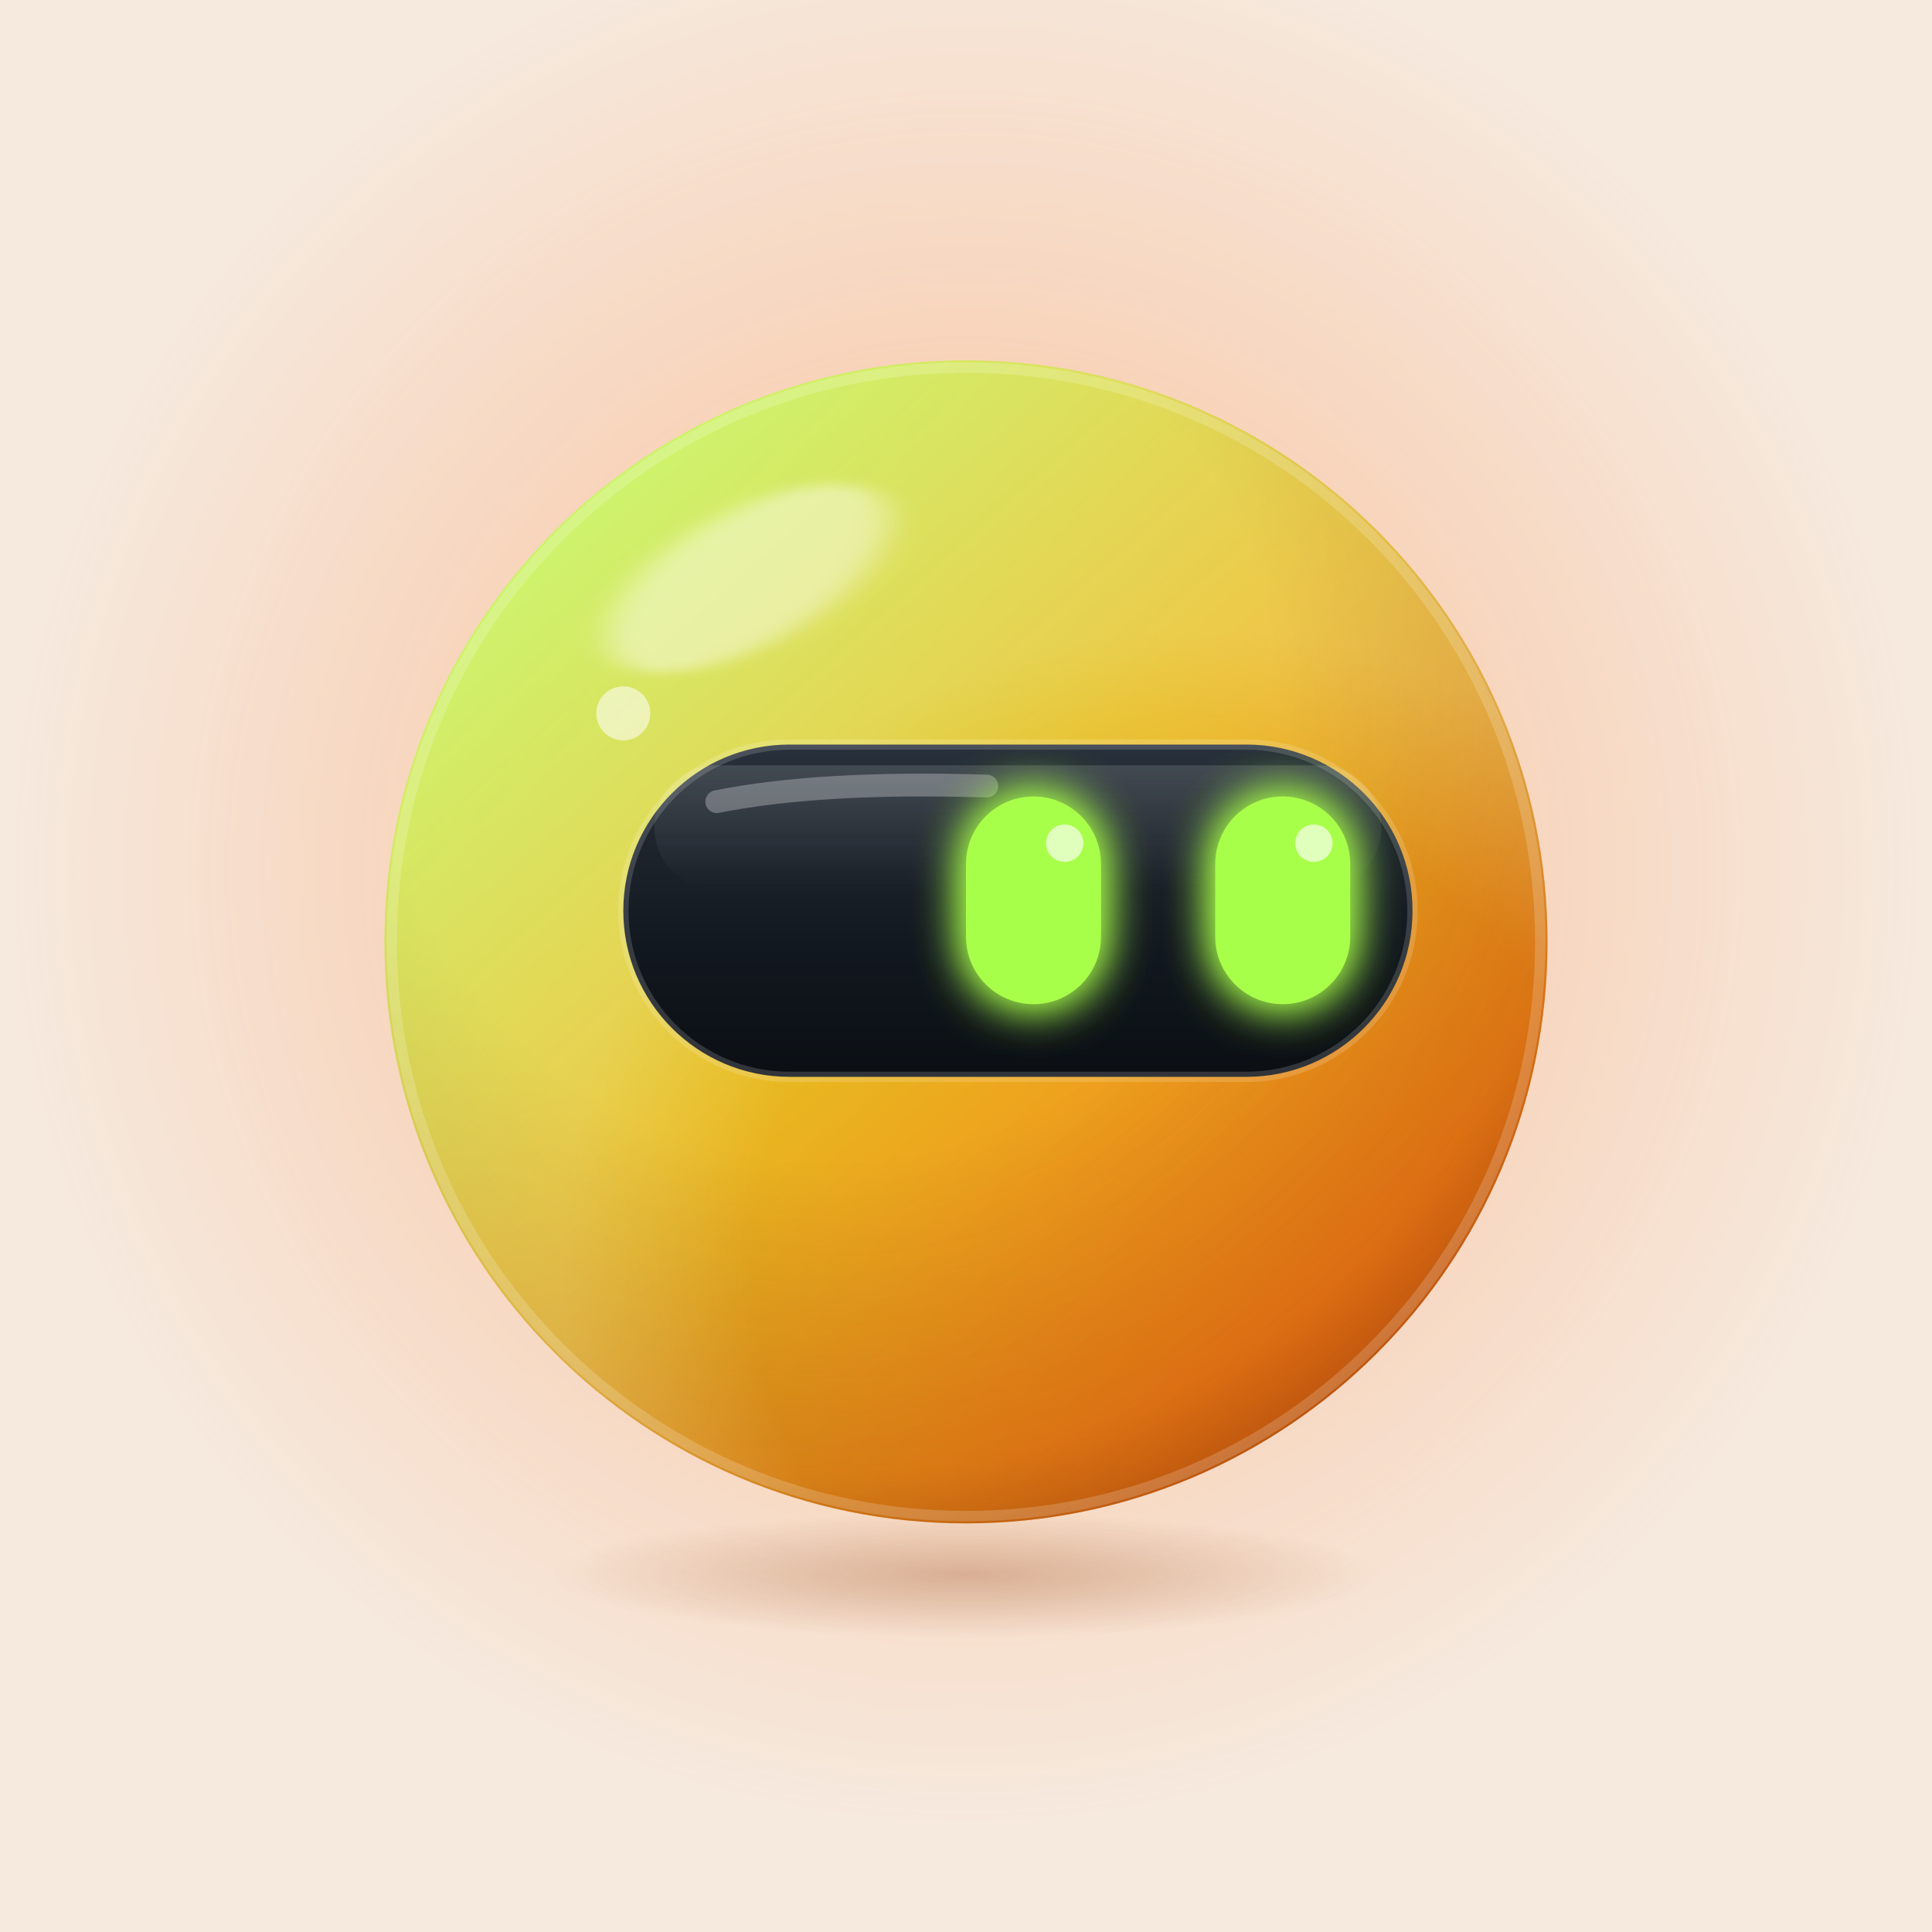
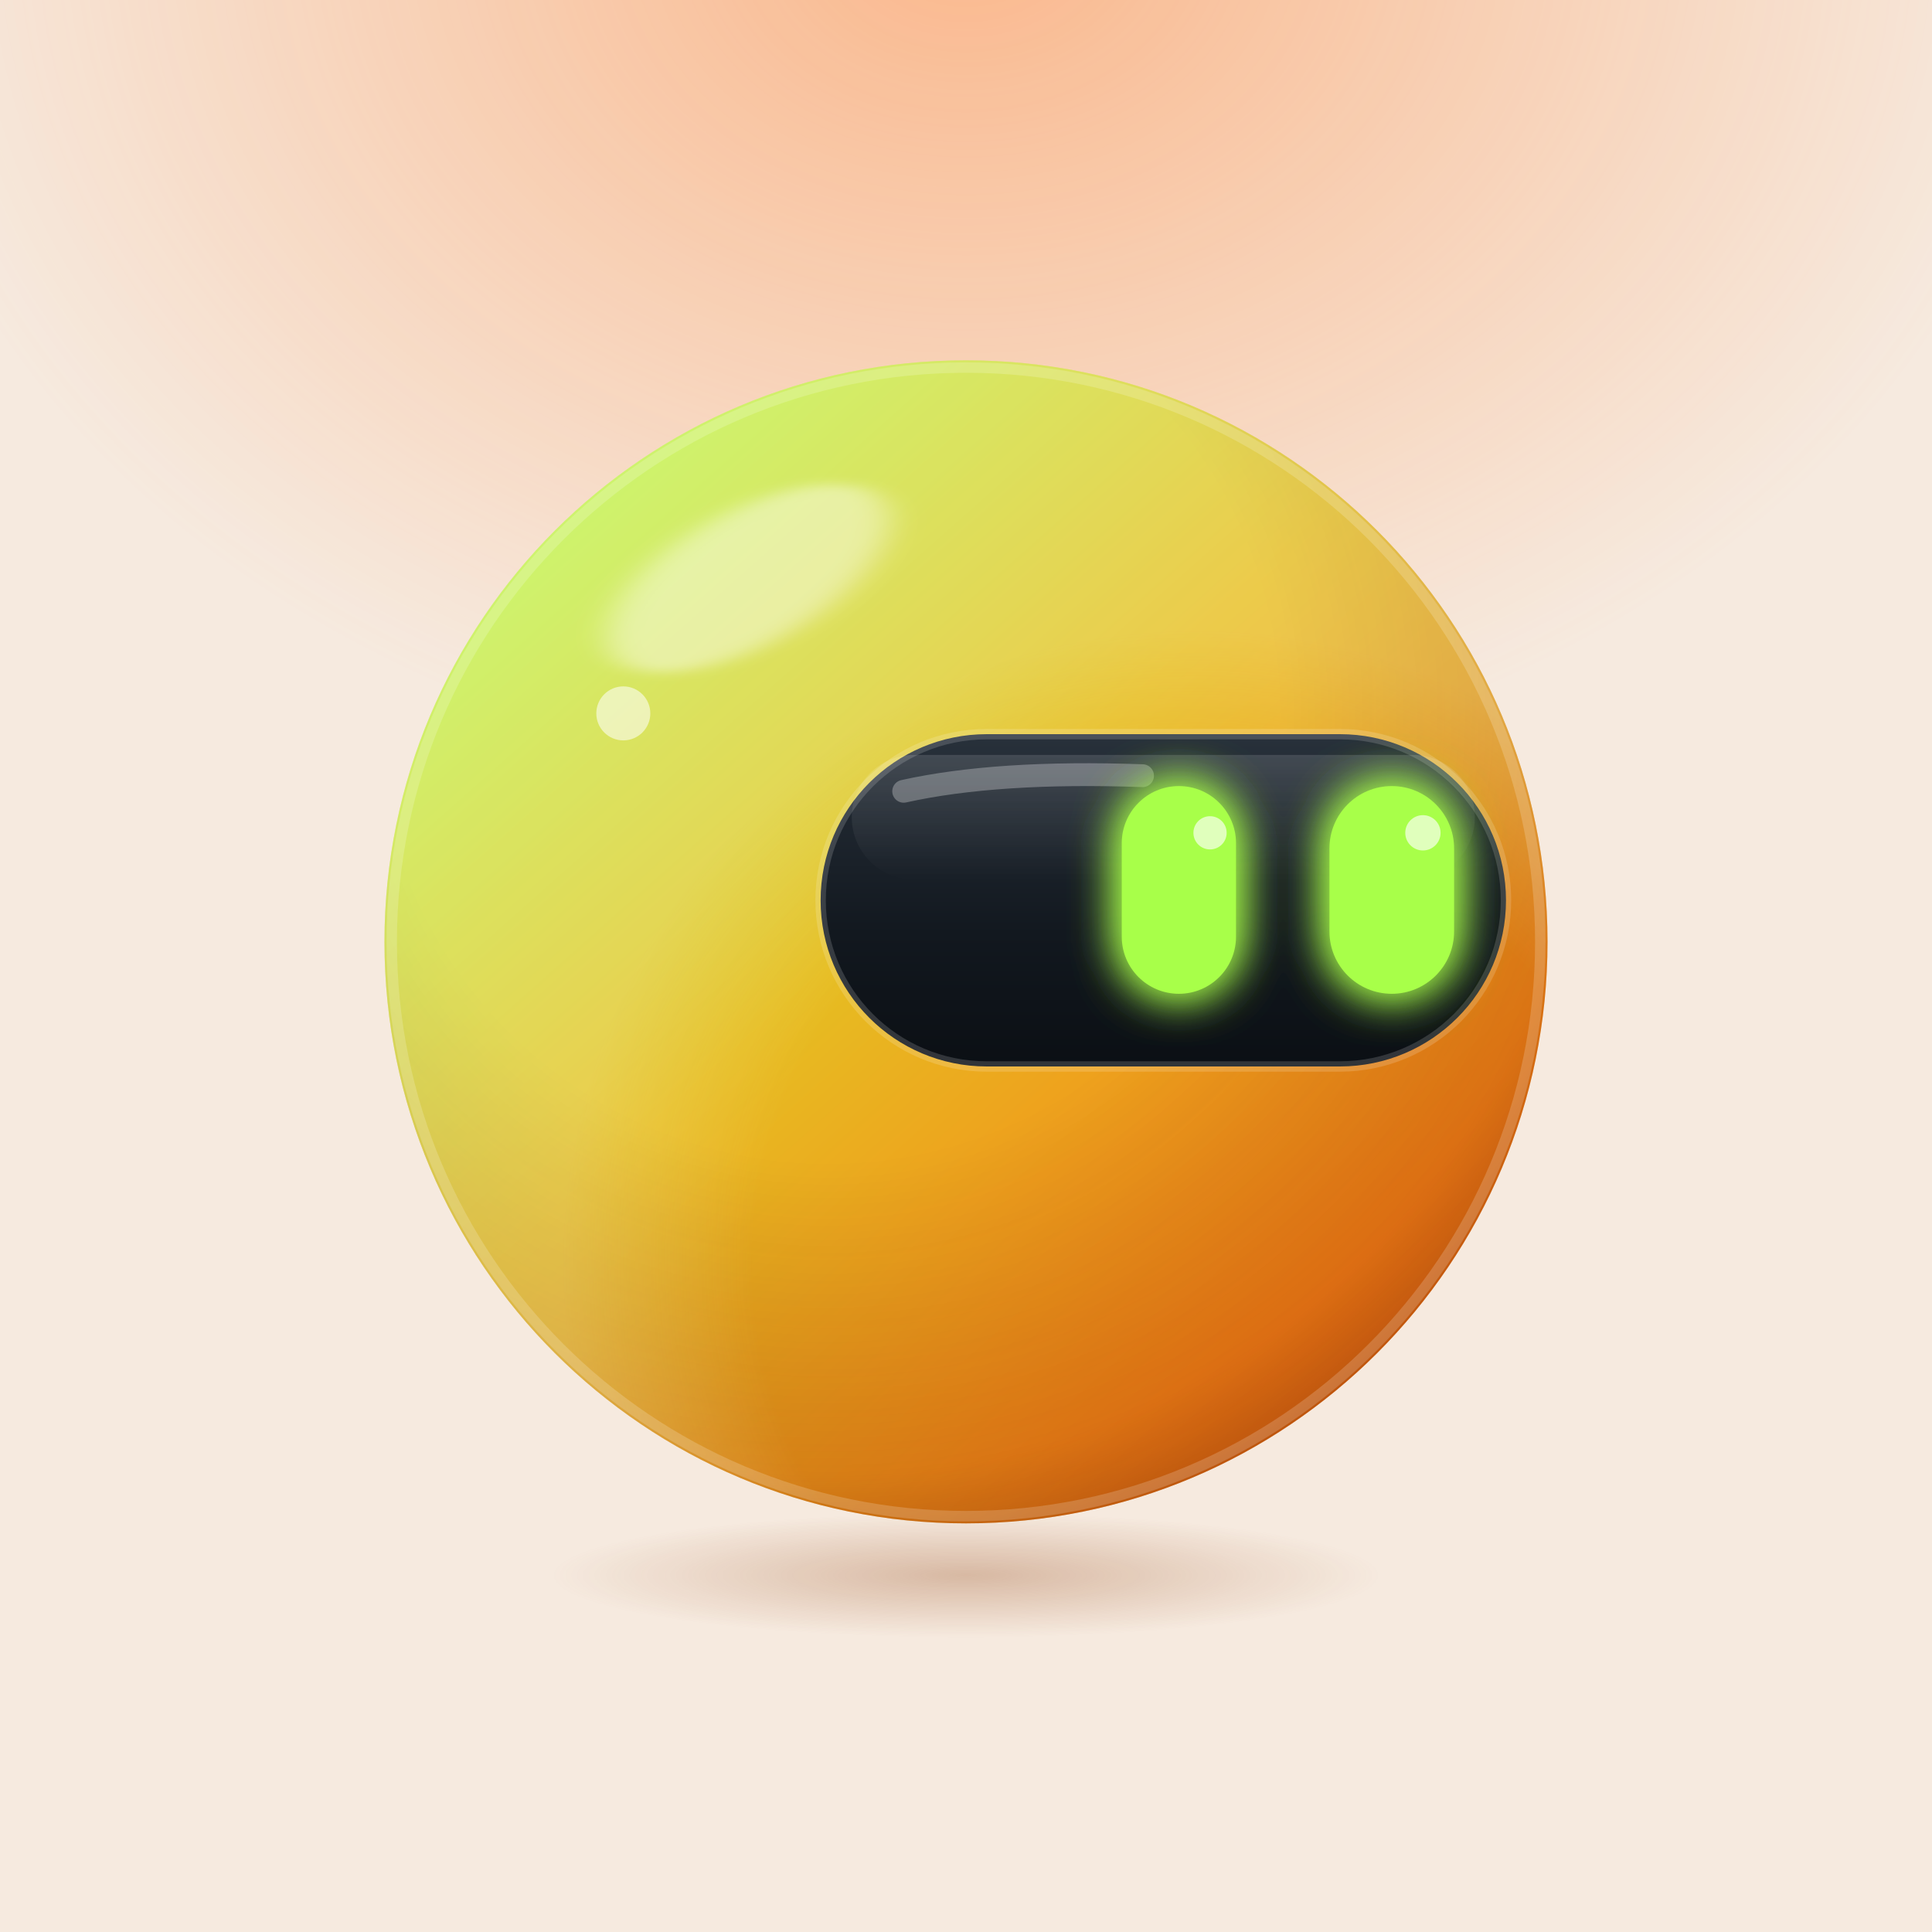
<svg xmlns="http://www.w3.org/2000/svg" viewBox="0 0 160 160">
  <defs>
    <linearGradient id="b" x1="0.1" y1="0.05" x2="0.9" y2="0.95">
      <stop offset="0" stop-color="#b4ff5a" />
      <stop offset=".45" stop-color="#e6bd22" />
      <stop offset="1" stop-color="#ff6a13" />
    </linearGradient>
    <radialGradient id="shade" cx="38%" cy="30%" r="78%">
      <stop offset=".5" stop-color="#000" stop-opacity="0" />
      <stop offset=".85" stop-color="#5a1d00" stop-opacity=".18" />
      <stop offset="1" stop-color="#3a1200" stop-opacity=".42" />
    </radialGradient>
    <radialGradient id="rim" cx="70%" cy="78%" r="55%">
      <stop offset=".7" stop-color="#fff2c4" stop-opacity="0" />
      <stop offset="1" stop-color="#fff2c4" stop-opacity=".25" />
    </radialGradient>
    <linearGradient id="v" x1="0" y1="0" x2="0" y2="1">
      <stop offset="0" stop-color="#28313b" />
      <stop offset=".6" stop-color="#12181f" />
      <stop offset="1" stop-color="#0b0f14" />
    </linearGradient>
    <linearGradient id="glass" x1="0" y1="0" x2="0" y2="1">
      <stop offset="0" stop-color="#fff" stop-opacity=".22" />
      <stop offset="1" stop-color="#fff" stop-opacity="0" />
    </linearGradient>
    <radialGradient id="ground" cx="50%" cy="50%" r="50%">
      <stop offset="0" stop-color="#8a3a08" stop-opacity=".28" />
      <stop offset="1" stop-color="#8a3a08" stop-opacity="0" />
    </radialGradient>
-     <radialGradient id="halo" cx="50%" cy="45%" r="50%">
-       <stop offset="0" stop-color="#ff7a28" stop-opacity=".42" />
-       <stop offset="1" stop-color="#ff7a28" stop-opacity="0" />
+     <radialGradient id="halo" cx="50%" cy="-5%" r="75%" gradientTransform="translate(0 0) scale(1 .8)">
+       <stop offset="0" stop-color="#ff7a28" stop-opacity=".45" />
+       <stop offset=".75" stop-color="#ff7a28" stop-opacity="0" />
    </radialGradient>
    <filter id="e" x="-80%" y="-80%" width="260%" height="260%">
      <feGaussianBlur stdDeviation="2.2" result="b" />
      <feMerge>
        <feMergeNode in="b" />
        <feMergeNode in="b" />
        <feMergeNode in="SourceGraphic" />
      </feMerge>
    </filter>
    <filter id="soft" x="-20%" y="-20%" width="140%" height="140%">
      <feGaussianBlur stdDeviation="1.2" />
    </filter>
+     <clipPath id="body">
+       <circle cx="80" cy="80" r="54.5" />
+     </clipPath>
  </defs>
  <rect width="160" height="160" fill="#f6eadf" />
  <rect width="160" height="160" fill="url(#halo)" />
  <g transform="translate(80 78) scale(0.86) translate(-80 -80)">
    <ellipse cx="80" cy="141" rx="40" ry="6" fill="url(#ground)" />
    <circle cx="80" cy="80" r="56" fill="url(#b)" />
    <circle cx="80" cy="80" r="56" fill="url(#shade)" />
    <circle cx="80" cy="80" r="56" fill="url(#rim)" />
    <circle cx="80" cy="80" r="55.3" fill="none" stroke="#fff" stroke-opacity=".18" stroke-width="1" />
    <ellipse cx="59" cy="45" rx="15" ry="6.5" fill="#fff" opacity=".42" transform="rotate(-28 59 45)" filter="url(#soft)" />
    <circle cx="47" cy="58" r="2.6" fill="#fff" opacity=".55" />
-     <rect x="47" y="61" width="76" height="32" rx="16" fill="url(#v)" />
-     <rect x="47" y="61" width="76" height="32" rx="16" fill="none" stroke="#fff" stroke-opacity=".16" />
-     <path d="M56 66.5 Q66 64.5 82 65" stroke="#fff" stroke-opacity=".28" stroke-width="2.2" stroke-linecap="round" fill="none" />
-     <rect x="50" y="63" width="70" height="12" rx="6" fill="url(#glass)" opacity=".6" />
-     <g filter="url(#e)" fill="#a8ff4a">
-       <rect x="80" y="66" width="13" height="20" rx="6.5" />
-       <rect x="104" y="66" width="13" height="20" rx="6.5" />
-     </g>
-     <g fill="#eaffd0" opacity=".85">
-       <circle cx="89.5" cy="70.5" r="1.8" />
-       <circle cx="113.5" cy="70.5" r="1.8" />
+     <g clip-path="url(#body)">
+       <rect x="66" y="60" width="66" height="32" rx="16" fill="url(#v)" />
+       <rect x="66" y="60" width="66" height="32" rx="16" fill="none" stroke="#fff" stroke-opacity=".16" />
+       <path d="M74 65.5 Q83 63.5 97 64" stroke="#fff" stroke-opacity=".28" stroke-width="2.2" stroke-linecap="round" fill="none" />
+       <rect x="69" y="62" width="60" height="12" rx="6" fill="url(#glass)" opacity=".6" />
+       <g filter="url(#e)" fill="#a8ff4a">
+         <rect x="95" y="65" width="11" height="20" rx="5.5" />
+         <rect x="115" y="65" width="12" height="20" rx="6" />
+       </g>
+       <g fill="#eaffd0" opacity=".85">
+         <circle cx="103.5" cy="69.5" r="1.6" />
+         <circle cx="124" cy="69.5" r="1.7" />
+       </g>
    </g>
  </g>
</svg>
